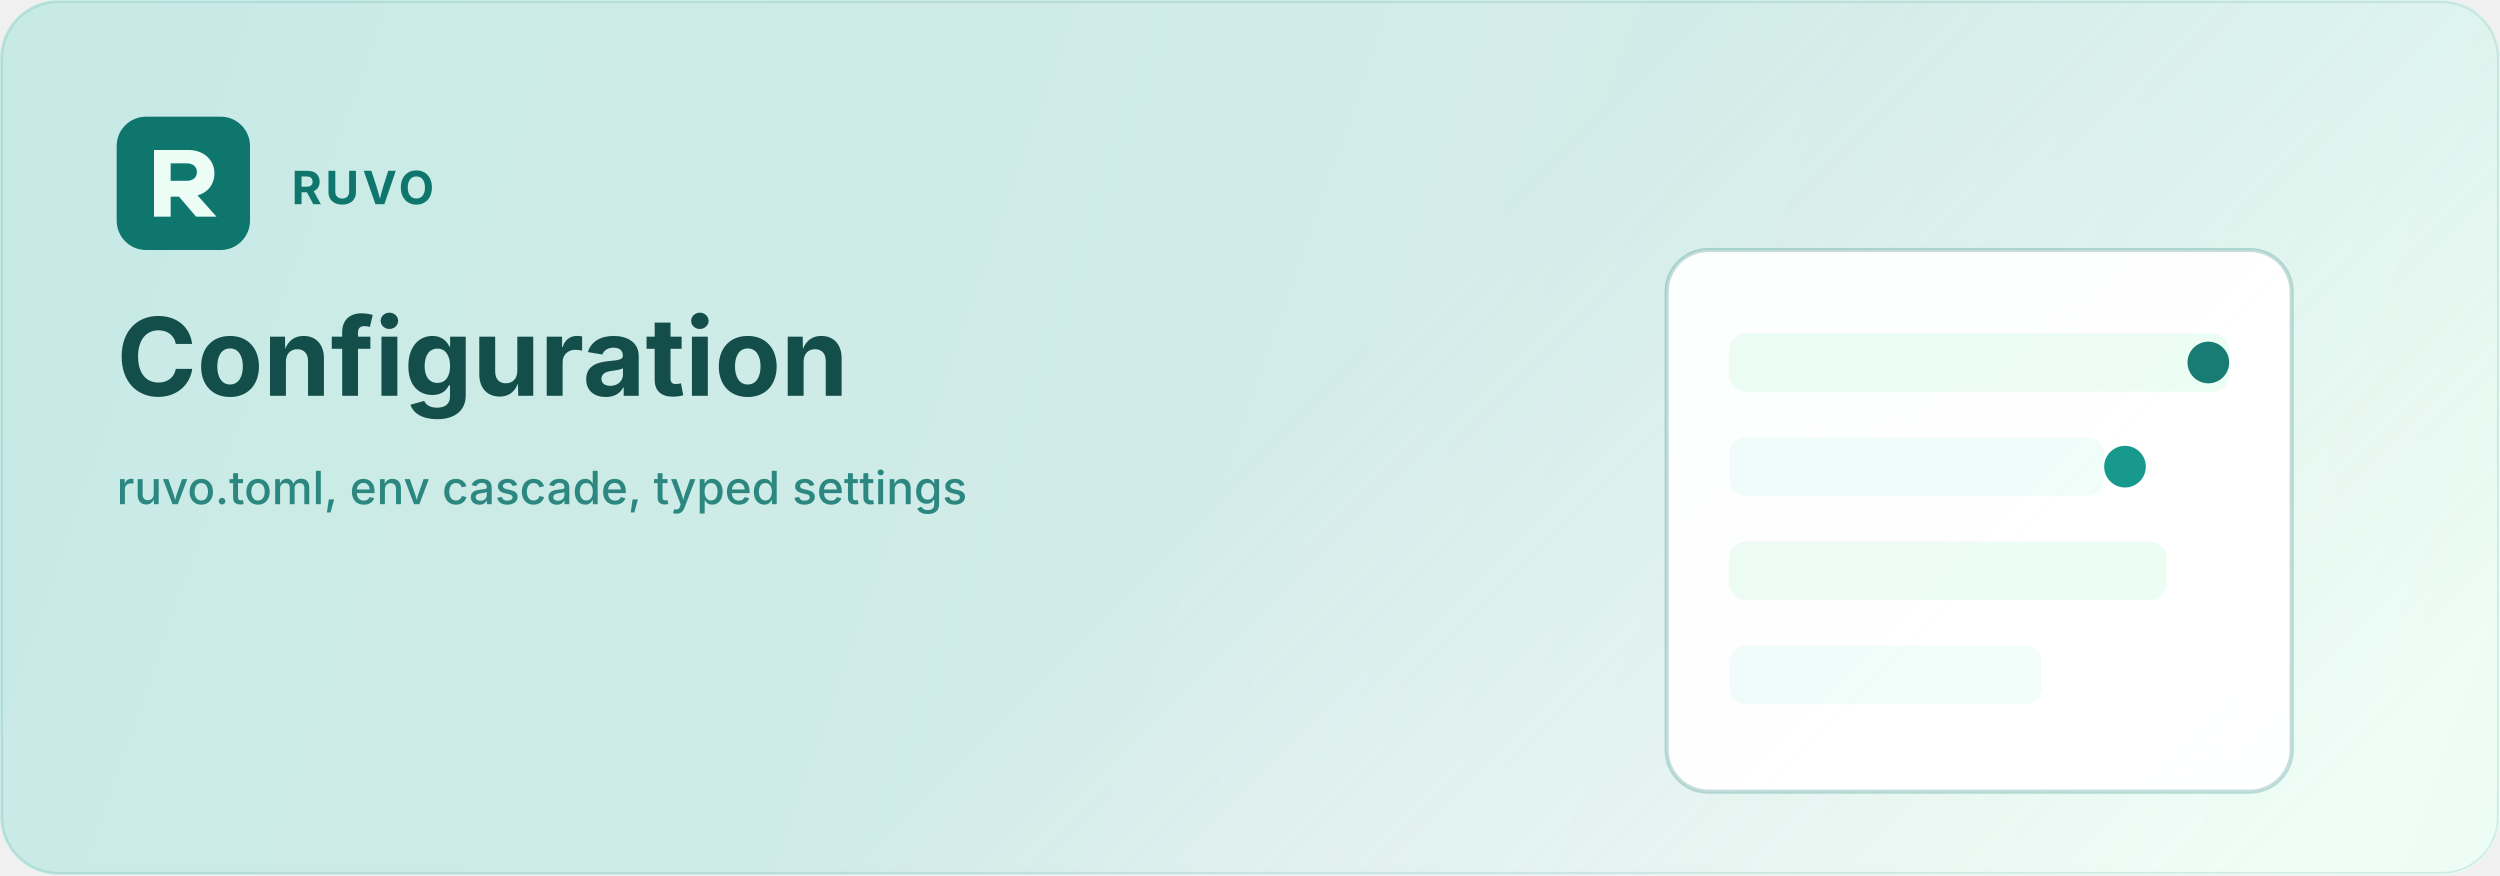
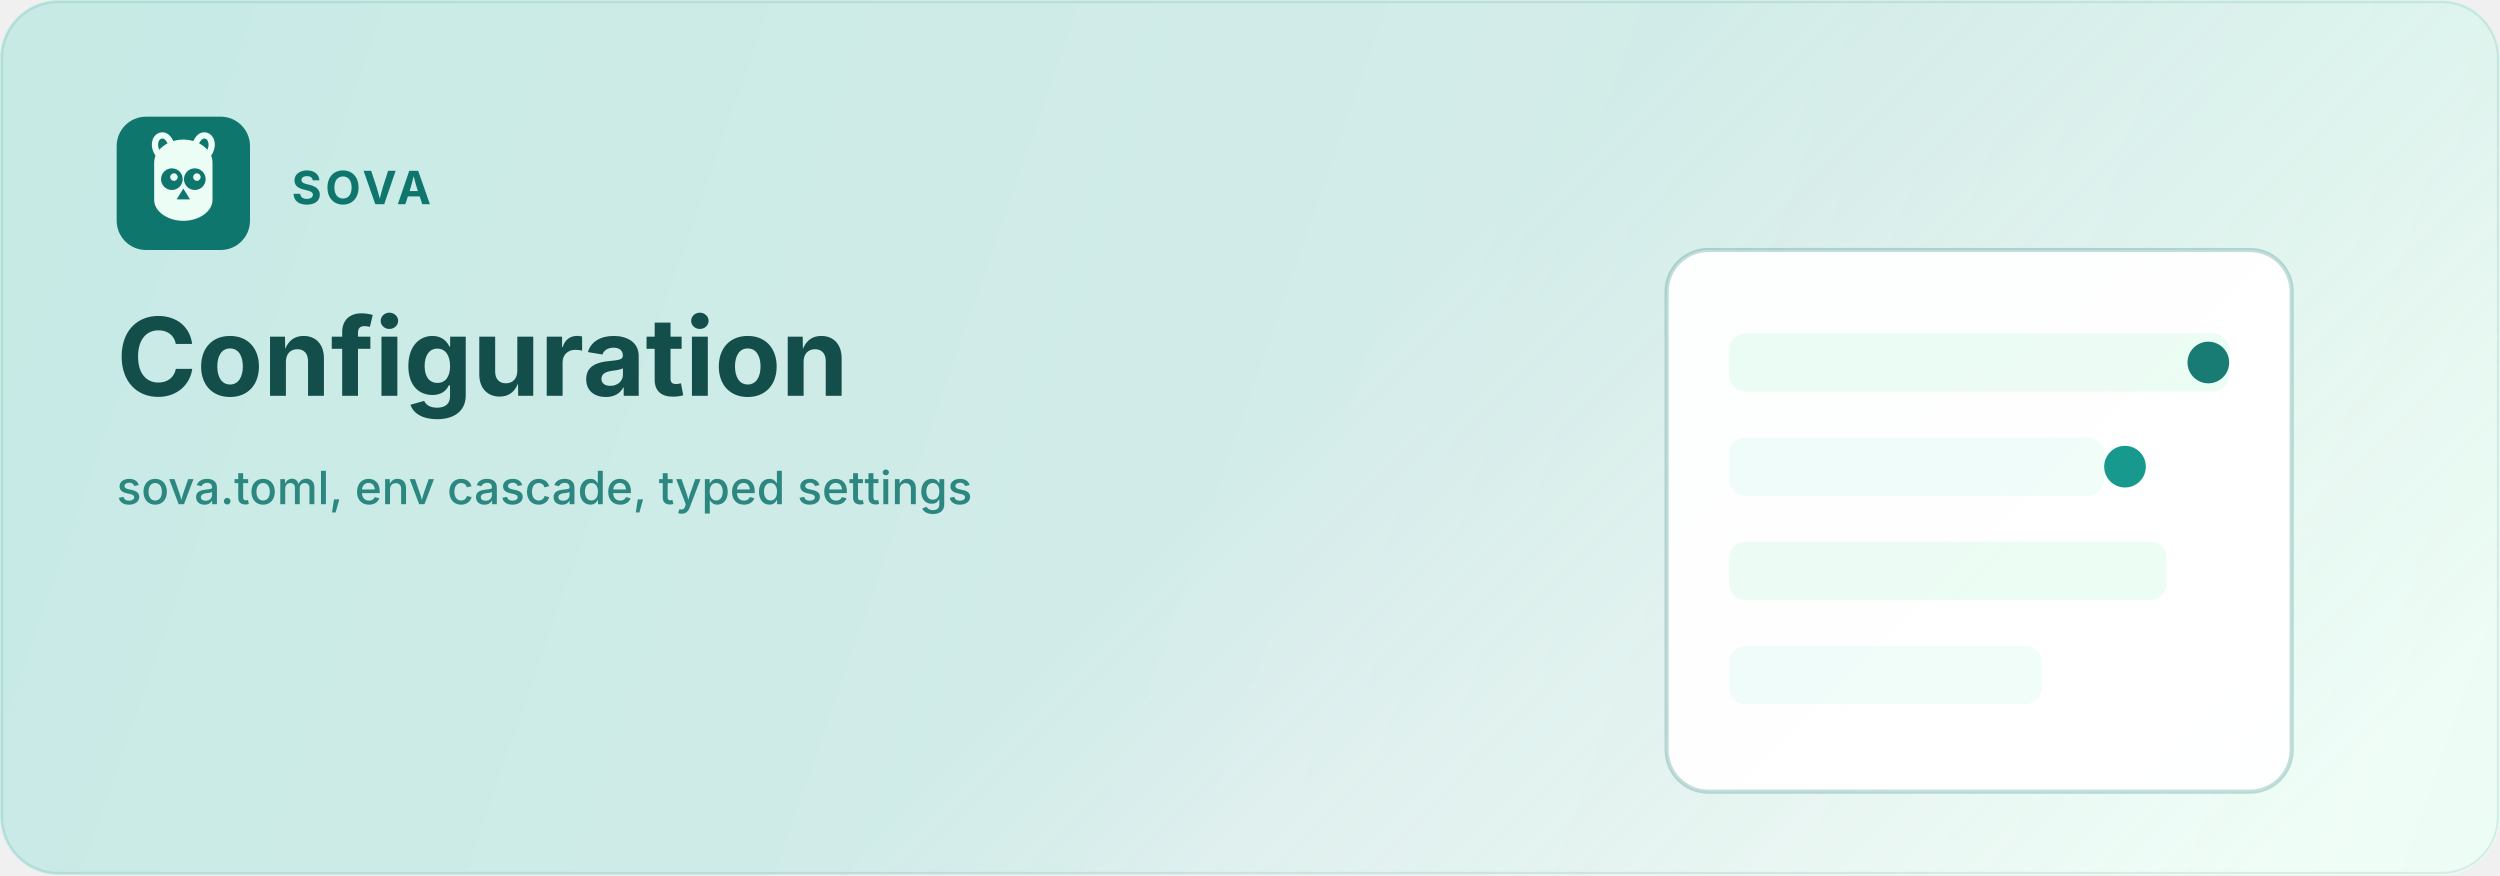
<svg xmlns="http://www.w3.org/2000/svg" width="1200" height="420" viewBox="0 0 1200 420" fill="none">
  <defs>
    <linearGradient id="bg" x1="0" y1="0" x2="1200" y2="420" gradientUnits="userSpaceOnUse">
      <stop stop-color="#f0fdfa" />
      <stop offset="0.55" stop-color="#ffffff" />
      <stop offset="1" stop-color="#ecfdf5" />
    </linearGradient>
    <linearGradient id="glow" x1="780" y1="40" x2="1120" y2="380" gradientUnits="userSpaceOnUse">
      <stop stop-color="#0d9488" stop-opacity="0.18" />
      <stop offset="1" stop-color="#0f766e" stop-opacity="0" />
    </linearGradient>
  </defs>
  <rect width="1200" height="420" rx="28" fill="url(#bg)" />
  <rect width="1200" height="420" rx="28" fill="url(#glow)" />
  <rect x="1" y="1" width="1198" height="418" rx="27" stroke="#0f766e" stroke-opacity="0.12" />
  <g transform="translate(56,56)">
    <rect width="64" height="64" rx="14.08" fill="#0f766e" />
-     <path transform="translate(17.92,16.0) scale(1.0)" d="M0 0h16.5c7.2 0 12.5 4.6 12.5 11.2 0 5.2-3.1 9.2-8.1 10.6L30 32H20.2L12 22.4H8V32H0V0zm8 14.8h7.6c3.1 0 5-1.6 5-4.2s-1.9-4.2-5-4.2H8v8.4z" fill="#ecfdf5" />
+     <path d="M18 22c0-6 6.5-11 14-11s14 5 14 11v18c0 5.5-6.5 10-14 10s-14-4.5-14-10V22z" fill="#ecfdf5" />
+     <path d="M20 18c-3-4-1.5-9 2-9 2 0 3.5 2 4.5 5M44 18c3-4 1.5-9-2-9-2 0-3.5 2-4.5 5" stroke="#ecfdf5" stroke-width="3" stroke-linecap="round" fill="none" />
+     <circle cx="26.5" cy="30" r="5.2" fill="#0f766e" />
+     <circle cx="37.5" cy="30" r="5.2" fill="#0f766e" />
+     <circle cx="27.5" cy="29" r="1.8" fill="#ecfdf5" />
+     <circle cx="38.5" cy="29" r="1.8" fill="#ecfdf5" />
+     <path d="M32 34.5l3.2 5.2h-6.4L32 34.5z" fill="#0f766e" />
  </g>
-   <text x="140" y="98" fill="#0f766e" font-family="ui-sans-serif, system-ui, -apple-system, Segoe UI, sans-serif" font-size="22" font-weight="700" letter-spacing="0.08em">RUVO</text>
+   <text x="140" y="98" fill="#0f766e" font-family="ui-sans-serif, system-ui, -apple-system, Segoe UI, sans-serif" font-size="22" font-weight="700" letter-spacing="0.08em">SOVA</text>
  <text x="56" y="190" fill="#134e4a" font-family="ui-sans-serif, system-ui, -apple-system, Segoe UI, sans-serif" font-size="52" font-weight="750">Configuration</text>
-   <text x="56" y="242" fill="#0f766e" font-family="ui-sans-serif, system-ui, -apple-system, Segoe UI, sans-serif" font-size="22" font-weight="500" opacity="0.85">ruvo.toml, env cascade, typed settings</text>
+   <text x="56" y="242" fill="#0f766e" font-family="ui-sans-serif, system-ui, -apple-system, Segoe UI, sans-serif" font-size="22" font-weight="500" opacity="0.85">sova.toml, env cascade, typed settings</text>
  <g transform="translate(720,70)" opacity="0.95">
    <rect x="80" y="50" width="300" height="260" rx="20" fill="white" stroke="#0f766e" stroke-opacity="0.25" stroke-width="2" />
    <rect x="110" y="90" width="240" height="28" rx="8" fill="#ecfdf5" />
    <rect x="110" y="140" width="180" height="28" rx="8" fill="#f0fdfa" />
    <rect x="110" y="190" width="210" height="28" rx="8" fill="#ecfdf5" />
    <rect x="110" y="240" width="150" height="28" rx="8" fill="#f0fdfa" />
    <circle cx="340" cy="104" r="10" fill="#0f766e" />
    <circle cx="300" cy="154" r="10" fill="#0d9488" />
  </g>
</svg>
